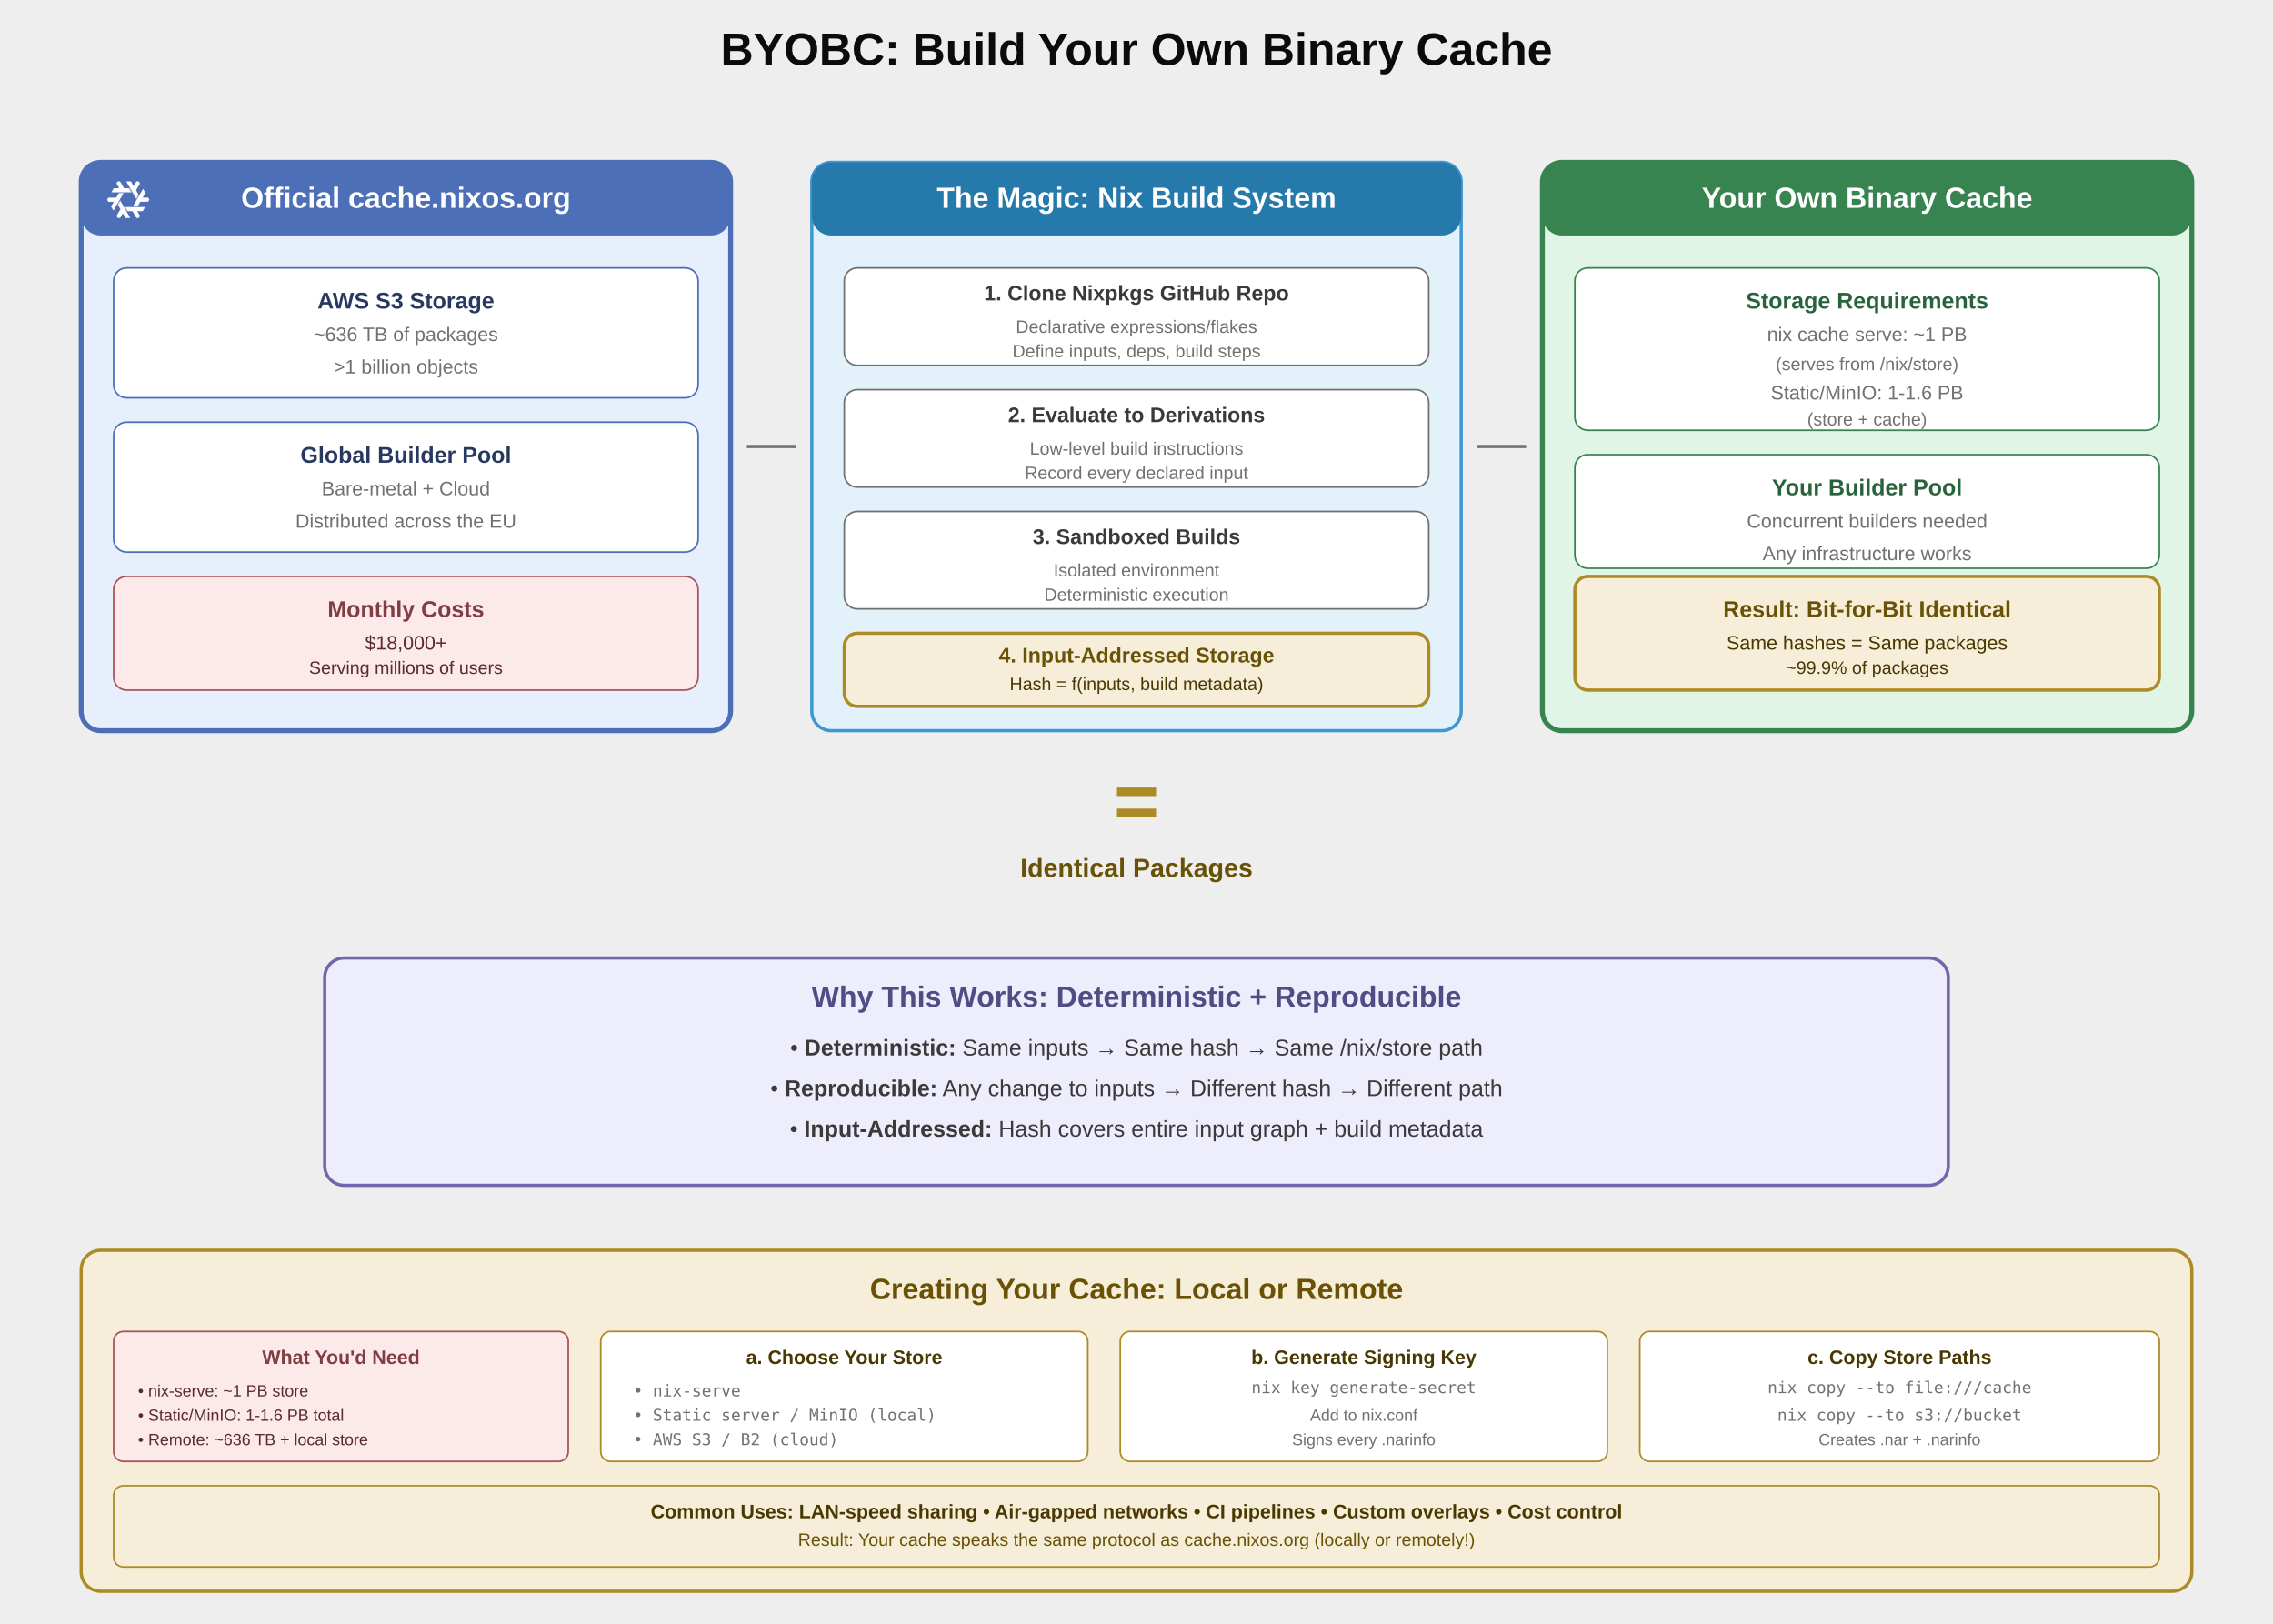
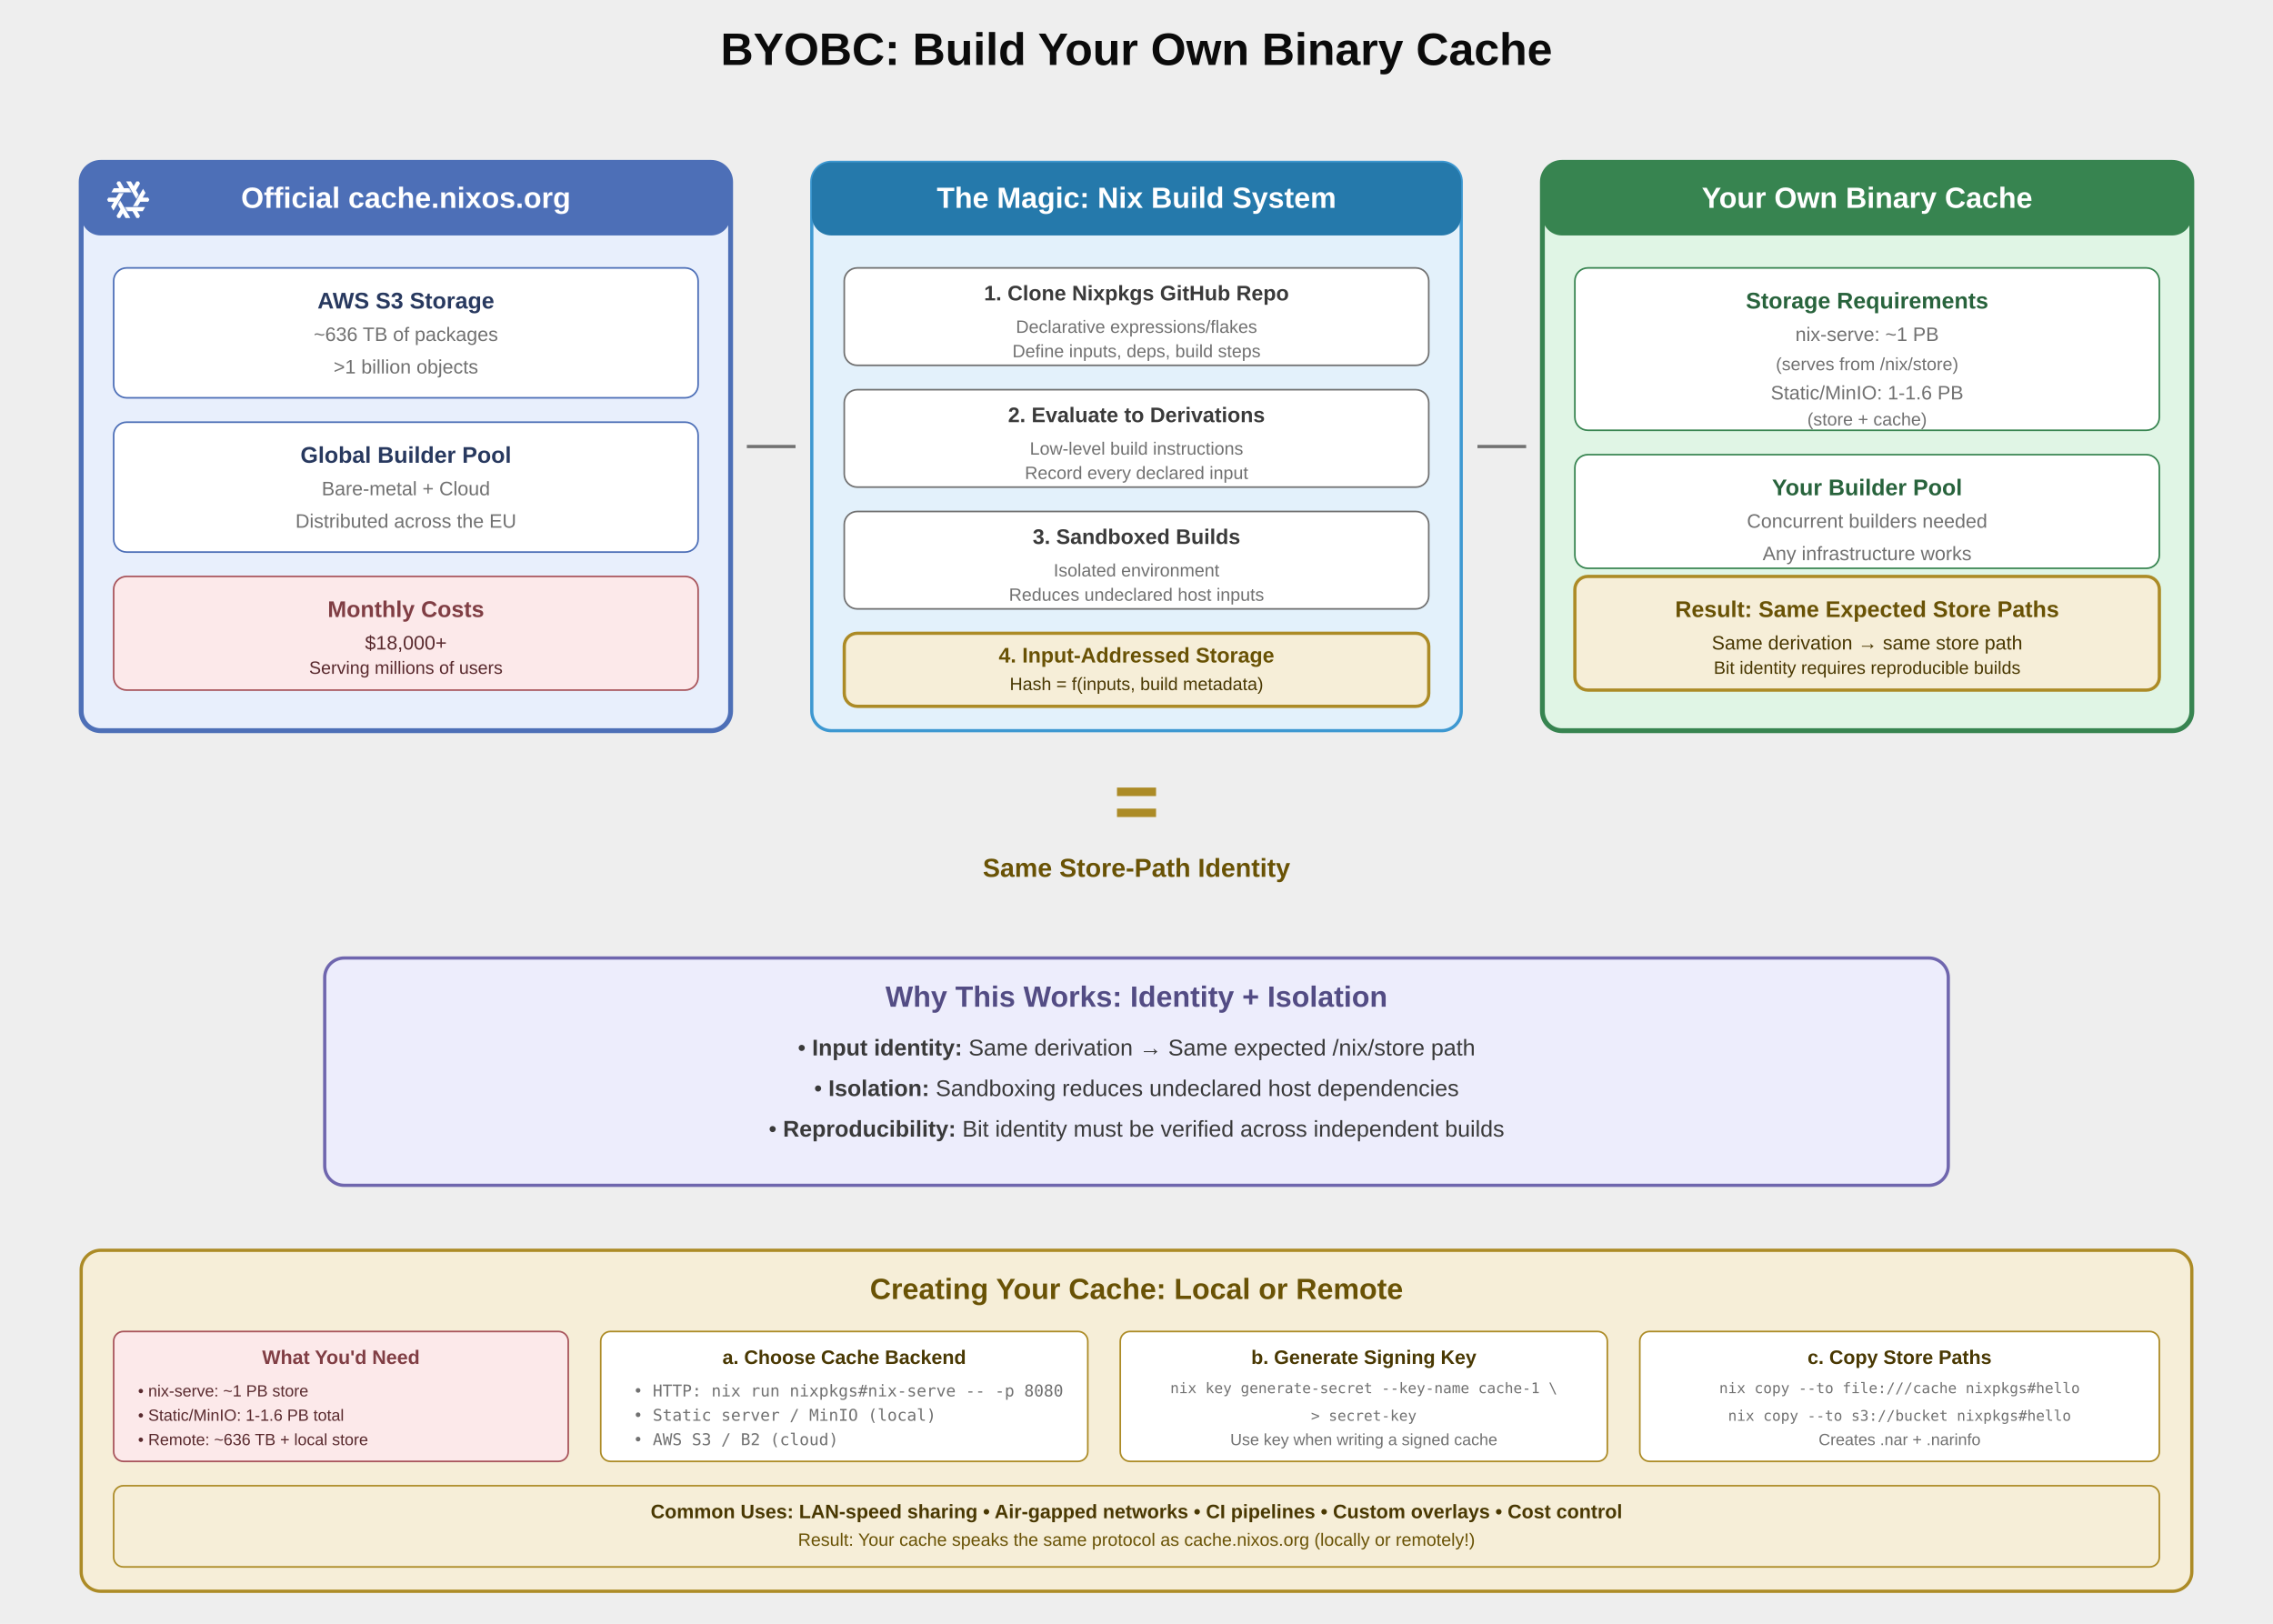
<svg xmlns="http://www.w3.org/2000/svg" viewBox="0 0 1400 1000">
  <rect width="1400" height="1000" fill="#eeeeee" />
  <text x="700" y="40" font-family="'Route 159', Arial, Helvetica, sans-serif" font-size="28" font-weight="bold" text-anchor="middle" fill="#0b0b0b">
    BYOBC: Build Your Own Binary Cache
  </text>
  <g id="official-cache">
    <rect x="50" y="100" width="400" height="350" rx="12" fill="#e8effc" stroke="#4d6fb7" stroke-width="3" />
    <rect x="50" y="100" width="400" height="45" rx="12" fill="#4d6fb7" />
    <svg x="66" y="110" width="26" height="26" viewBox="0 0 501.563 501.563" overflow="visible">
      <defs id="nixmark-byobc-defs4">
        <linearGradient y2="880.377" x2="-414.387" y1="782.336" x1="-584.199" gradientTransform="translate(864.6959,-1491.341)" gradientUnits="userSpaceOnUse" id="nixmark-byobc-linearGradient1299">
          <stop style="stop-color:#ffffff;stop-opacity:0" offset="0" id="nixmark-byobc-stop915" />
          <stop id="nixmark-byobc-stop917" offset="0.232" style="stop-color:#ffffff;stop-opacity:1" />
          <stop style="stop-color:#ffffff;stop-opacity:1" offset="1" id="nixmark-byobc-stop919" />
        </linearGradient>
        <linearGradient y2="460.518" x2="389.576" y1="351.411" x1="200.597" gradientTransform="translate(210.8202,-765.2761)" gradientUnits="userSpaceOnUse" id="nixmark-byobc-linearGradient1713">
          <stop style="stop-color:#ffffff;stop-opacity:0" offset="0" id="nixmark-byobc-stop915" />
          <stop id="nixmark-byobc-stop917" offset="0.232" style="stop-color:#ffffff;stop-opacity:1" />
          <stop style="stop-color:#ffffff;stop-opacity:1" offset="1" id="nixmark-byobc-stop919" />
        </linearGradient>
      </defs>
      <g transform="translate(-156.4837,537.5614)" style="display:inline;opacity:1" id="nixmark-byobc-layer3">
        <g style="stroke-width:11.051" transform="matrix(0.09048806,0,0,0.09048806,142.3238,-419.8252)" id="nixmark-byobc-g955">
          <g transform="matrix(11.04762,0,0,11.04762,-1572.289,9377.711)" id="nixmark-byobc-g869">
            <g transform="rotate(-60,226.3575,-449.372)" id="nixmark-byobc-g932" style="stroke-width:11.051">
              <path id="nixmark-byobc-path3336-6" d="m 449.719,-420.513 122.197,211.675 -56.157,0.527 -32.624,-56.869 -32.856,56.565 -27.902,-0.011 -14.291,-24.69 46.81,-80.49 -33.229,-57.826 z" style="opacity:1;fill:url(#nixmark-byobc-linearGradient1713);fill-opacity:1;fill-rule:evenodd;stroke:none;stroke-width:33.154;stroke-linecap:butt;stroke-linejoin:round;stroke-miterlimit:4;stroke-dasharray:none;stroke-opacity:1" />
            </g>
            <path id="nixmark-byobc-path4260-0" d="m 309.549,-710.388 122.197,211.675 -56.157,0.527 -32.624,-56.869 -32.856,56.565 -27.902,-0.011 -14.291,-24.69 46.81,-80.49 -33.229,-57.826 z" style="color:#000000;clip-rule:nonzero;display:inline;overflow:visible;visibility:visible;opacity:1;isolation:auto;mix-blend-mode:normal;color-interpolation:sRGB;color-interpolation-filters:linearRGB;solid-color:#000000;solid-opacity:1;fill:url(#nixmark-byobc-linearGradient1299);fill-opacity:1;fill-rule:evenodd;stroke:none;stroke-width:33.154;stroke-linecap:butt;stroke-linejoin:round;stroke-miterlimit:4;stroke-dasharray:none;stroke-dashoffset:0;stroke-opacity:1;color-rendering:auto;image-rendering:auto;shape-rendering:auto;text-rendering:auto;enable-background:accumulate" />
            <g transform="rotate(60,728.2356,-692.2404)">
              <path d="m 449.719,-420.513 122.197,211.675 -56.157,0.527 -32.624,-56.869 -32.856,56.565 -27.902,-0.011 -14.291,-24.69 46.81,-80.49 -33.229,-57.826 z" style="opacity:1;fill:url(#nixmark-byobc-linearGradient1713);fill-opacity:1;fill-rule:evenodd;stroke:none;stroke-width:33.154;stroke-linecap:butt;stroke-linejoin:round;stroke-miterlimit:4;stroke-dasharray:none;stroke-opacity:1" />
            </g>
            <g transform="rotate(180,477.5036,-570.819)">
              <path d="m 449.719,-420.513 122.197,211.675 -56.157,0.527 -32.624,-56.869 -32.856,56.565 -27.902,-0.011 -14.291,-24.69 46.81,-80.49 -33.229,-57.826 z" style="opacity:1;fill:url(#nixmark-byobc-linearGradient1713);fill-opacity:1;fill-rule:evenodd;stroke:none;stroke-width:33.154;stroke-linecap:butt;stroke-linejoin:round;stroke-miterlimit:4;stroke-dasharray:none;stroke-opacity:1" />
            </g>
            <g transform="rotate(120,407.3392,-716.0836)">
              <path d="m 309.549,-710.388 122.197,211.675 -56.157,0.527 -32.624,-56.869 -32.856,56.565 -27.902,-0.011 -14.291,-24.69 46.81,-80.49 -33.229,-57.826 z" style="color:#000000;clip-rule:nonzero;display:inline;overflow:visible;visibility:visible;opacity:1;isolation:auto;mix-blend-mode:normal;color-interpolation:sRGB;color-interpolation-filters:linearRGB;solid-color:#000000;solid-opacity:1;fill:url(#nixmark-byobc-linearGradient1299);fill-opacity:1;fill-rule:evenodd;stroke:none;stroke-width:33.154;stroke-linecap:butt;stroke-linejoin:round;stroke-miterlimit:4;stroke-dasharray:none;stroke-dashoffset:0;stroke-opacity:1;color-rendering:auto;image-rendering:auto;shape-rendering:auto;text-rendering:auto;enable-background:accumulate" />
            </g>
            <g transform="rotate(-120,407.2882,-715.87)">
              <path d="m 309.549,-710.388 122.197,211.675 -56.157,0.527 -32.624,-56.869 -32.856,56.565 -27.902,-0.011 -14.291,-24.69 46.81,-80.49 -33.229,-57.826 z" style="color:#000000;clip-rule:nonzero;display:inline;overflow:visible;visibility:visible;opacity:1;isolation:auto;mix-blend-mode:normal;color-interpolation:sRGB;color-interpolation-filters:linearRGB;solid-color:#000000;solid-opacity:1;fill:url(#nixmark-byobc-linearGradient1299);fill-opacity:1;fill-rule:evenodd;stroke:none;stroke-width:33.154;stroke-linecap:butt;stroke-linejoin:round;stroke-miterlimit:4;stroke-dasharray:none;stroke-dashoffset:0;stroke-opacity:1;color-rendering:auto;image-rendering:auto;shape-rendering:auto;text-rendering:auto;enable-background:accumulate" />
            </g>
          </g>
        </g>
      </g>
    </svg>
    <text x="250" y="128" font-family="'Route 159', Arial, Helvetica, sans-serif" font-size="18" font-weight="600" text-anchor="middle" fill="#fff">
      Official cache.nixos.org
    </text>
    <rect x="70" y="165" width="360" height="80" rx="8" fill="#fff" stroke="#4d6fb7" stroke-width="1" />
    <text x="250" y="190" font-family="'Route 159', Arial, Helvetica, sans-serif" font-size="14" font-weight="600" text-anchor="middle" fill="#28395f">
      AWS S3 Storage
    </text>
    <text x="250" y="210" font-family="'Route 159', Arial, Helvetica, sans-serif" font-size="12" text-anchor="middle" fill="#717171">
      ~636 TB of packages
    </text>
    <text x="250" y="230" font-family="'Route 159', Arial, Helvetica, sans-serif" font-size="12" text-anchor="middle" fill="#717171">
      &gt;1 billion objects
    </text>
    <rect x="70" y="260" width="360" height="80" rx="8" fill="#fff" stroke="#4d6fb7" stroke-width="1" />
    <text x="250" y="285" font-family="'Route 159', Arial, Helvetica, sans-serif" font-size="14" font-weight="600" text-anchor="middle" fill="#28395f">
      Global Builder Pool
    </text>
    <text x="250" y="305" font-family="'Route 159', Arial, Helvetica, sans-serif" font-size="12" text-anchor="middle" fill="#717171">
      Bare-metal + Cloud
    </text>
    <text x="250" y="325" font-family="'Route 159', Arial, Helvetica, sans-serif" font-size="12" text-anchor="middle" fill="#717171">
      Distributed across the EU
    </text>
    <rect x="70" y="355" width="360" height="70" rx="8" fill="#fce9ea" stroke="#a8545b" stroke-width="1" />
    <text x="250" y="380" font-family="'Route 159', Arial, Helvetica, sans-serif" font-size="14" font-weight="600" text-anchor="middle" fill="#803e44">
      Monthly Costs
    </text>
    <text x="250" y="400" font-family="'Route 159', Arial, Helvetica, sans-serif" font-size="12" text-anchor="middle" fill="#592a2e">
      $18,000+
    </text>
    <text x="250" y="415" font-family="'Route 159', Arial, Helvetica, sans-serif" font-size="11" text-anchor="middle" fill="#592a2e">
      Serving millions of users
    </text>
  </g>
  <g id="your-cache">
    <rect x="950" y="100" width="400" height="350" rx="12" fill="#e0f5e5" stroke="#378450" stroke-width="3" />
    <rect x="950" y="100" width="400" height="45" rx="12" fill="#378450" />
    <text x="1150" y="128" font-family="'Route 159', Arial, Helvetica, sans-serif" font-size="18" font-weight="600" text-anchor="middle" fill="#fff">
      Your Own Binary Cache
    </text>
    <rect x="970" y="165" width="360" height="100" rx="8" fill="#fff" stroke="#378450" stroke-width="1" />
    <text x="1150" y="190" font-family="'Route 159', Arial, Helvetica, sans-serif" font-size="14" font-weight="600" text-anchor="middle" fill="#28633c">
      Storage Requirements
    </text>
    <text x="1150" y="210" font-family="'Route 159', Arial, Helvetica, sans-serif" font-size="12" text-anchor="middle" fill="#717171">
-       nix cache serve: ~1 PB
+       nix-serve: ~1 PB
    </text>
    <text x="1150" y="228" font-family="'Route 159', Arial, Helvetica, sans-serif" font-size="11" text-anchor="middle" fill="#717171">
      (serves from /nix/store)
    </text>
    <text x="1150" y="246" font-family="'Route 159', Arial, Helvetica, sans-serif" font-size="12" text-anchor="middle" fill="#717171">
      Static/MinIO: 1-1.6 PB
    </text>
    <text x="1150" y="262" font-family="'Route 159', Arial, Helvetica, sans-serif" font-size="11" text-anchor="middle" fill="#717171">
      (store + cache)</text>
    <rect x="970" y="280" width="360" height="70" rx="8" fill="#fff" stroke="#378450" stroke-width="1" />
    <text x="1150" y="305" font-family="'Route 159', Arial, Helvetica, sans-serif" font-size="14" font-weight="600" text-anchor="middle" fill="#28633c">
      Your Builder Pool
    </text>
    <text x="1150" y="325" font-family="'Route 159', Arial, Helvetica, sans-serif" font-size="12" text-anchor="middle" fill="#717171">
      Concurrent builders needed
    </text>
    <text x="1150" y="345" font-family="'Route 159', Arial, Helvetica, sans-serif" font-size="12" text-anchor="middle" fill="#717171">
      Any infrastructure works
    </text>
    <rect x="970" y="355" width="360" height="70" rx="8" fill="#f6eed8" stroke="#ac8b26" stroke-width="2" />
    <text x="1150" y="380" font-family="'Route 159', Arial, Helvetica, sans-serif" font-size="14" font-weight="600" text-anchor="middle" fill="#695205">
-       Result: Bit-for-Bit Identical
+       Result: Same Expected Store Paths
    </text>
    <text x="1150" y="400" font-family="'Route 159', Arial, Helvetica, sans-serif" font-size="12" text-anchor="middle" fill="#493802">
-       Same hashes = Same packages
+       Same derivation → same store path
    </text>
    <text x="1150" y="415" font-family="'Route 159', Arial, Helvetica, sans-serif" font-size="11" text-anchor="middle" fill="#493802">
-       ~99.9% of packages
+       Bit identity requires reproducible builds
    </text>
  </g>
  <g id="central-process">
    <rect x="500" y="100" width="400" height="350" rx="12" fill="#e3f1fb" stroke="#3d98d1" stroke-width="2" />
    <rect x="500" y="100" width="400" height="45" rx="12" fill="#2579ab" />
    <text x="700" y="128" font-family="'Route 159', Arial, Helvetica, sans-serif" font-size="18" font-weight="600" text-anchor="middle" fill="#fff">
      The Magic: Nix Build System
    </text>
    <rect x="520" y="165" width="360" height="60" rx="8" fill="#fff" stroke="#717171" stroke-width="1" />
    <text x="700" y="185" font-family="'Route 159', Arial, Helvetica, sans-serif" font-size="13" font-weight="600" text-anchor="middle" fill="#3a3a3a">
      1. Clone Nixpkgs GitHub Repo
    </text>
    <text x="700" y="205" font-family="'Route 159', Arial, Helvetica, sans-serif" font-size="11" text-anchor="middle" fill="#717171">
      Declarative expressions/flakes
    </text>
    <text x="700" y="220" font-family="'Route 159', Arial, Helvetica, sans-serif" font-size="11" text-anchor="middle" fill="#717171">
      Define inputs, deps, build steps
    </text>
    <rect x="520" y="240" width="360" height="60" rx="8" fill="#fff" stroke="#717171" stroke-width="1" />
    <text x="700" y="260" font-family="'Route 159', Arial, Helvetica, sans-serif" font-size="13" font-weight="600" text-anchor="middle" fill="#3a3a3a">
      2. Evaluate to Derivations
    </text>
    <text x="700" y="280" font-family="'Route 159', Arial, Helvetica, sans-serif" font-size="11" text-anchor="middle" fill="#717171">
      Low-level build instructions
    </text>
    <text x="700" y="295" font-family="'Route 159', Arial, Helvetica, sans-serif" font-size="11" text-anchor="middle" fill="#717171">
      Record every declared input
    </text>
    <rect x="520" y="315" width="360" height="60" rx="8" fill="#fff" stroke="#717171" stroke-width="1" />
    <text x="700" y="335" font-family="'Route 159', Arial, Helvetica, sans-serif" font-size="13" font-weight="600" text-anchor="middle" fill="#3a3a3a">
      3. Sandboxed Builds
    </text>
    <text x="700" y="355" font-family="'Route 159', Arial, Helvetica, sans-serif" font-size="11" text-anchor="middle" fill="#717171">
      Isolated environment
    </text>
    <text x="700" y="370" font-family="'Route 159', Arial, Helvetica, sans-serif" font-size="11" text-anchor="middle" fill="#717171">
-       Deterministic execution
+       Reduces undeclared host inputs
    </text>
    <rect x="520" y="390" width="360" height="45" rx="8" fill="#f6eed8" stroke="#ac8b26" stroke-width="2" />
    <text x="700" y="408" font-family="'Route 159', Arial, Helvetica, sans-serif" font-size="13" font-weight="600" text-anchor="middle" fill="#695205">
      4. Input-Addressed Storage
    </text>
    <text x="700" y="425" font-family="'Route 159', Arial, Helvetica, sans-serif" font-size="11" text-anchor="middle" fill="#493802">
      Hash = f(inputs, build metadata)
    </text>
  </g>
  <g id="arrows">
    <line x1="460" y1="275" x2="490" y2="275" stroke="#717171" stroke-width="2" />
    <line x1="910" y1="275" x2="940" y2="275" stroke="#717171" stroke-width="2" />
    <text x="700" y="510" font-family="'Route 159', Arial, Helvetica, sans-serif" font-size="48" font-weight="bold" text-anchor="middle" fill="#ac8b26">=</text>
    <text x="700" y="540" font-family="'Route 159', Arial, Helvetica, sans-serif" font-size="16" font-weight="600" text-anchor="middle" fill="#695205">
-       Identical Packages
+       Same Store-Path Identity
    </text>
  </g>
  <g id="key-insight">
    <rect x="200" y="590" width="1000" height="140" rx="12" fill="#ededfc" stroke="#6f66ae" stroke-width="2" />
    <text x="700" y="620" font-family="'Route 159', Arial, Helvetica, sans-serif" font-size="18" font-weight="bold" text-anchor="middle" fill="#534c84">
-       Why This Works: Deterministic + Reproducible
+       Why This Works: Identity + Isolation
    </text>
    <text x="700" y="650" font-family="'Route 159', Arial, Helvetica, sans-serif" font-size="14" text-anchor="middle" fill="#3a3a3a">
-       • <tspan font-weight="600">Deterministic:</tspan> Same inputs → Same hash → Same /nix/store path
+       • <tspan font-weight="600">Input identity:</tspan> Same derivation → Same expected /nix/store path
    </text>
    <text x="700" y="675" font-family="'Route 159', Arial, Helvetica, sans-serif" font-size="14" text-anchor="middle" fill="#3a3a3a">
-       • <tspan font-weight="600">Reproducible:</tspan> Any change to inputs → Different hash → Different path
+       • <tspan font-weight="600">Isolation:</tspan> Sandboxing reduces undeclared host dependencies
    </text>
    <text x="700" y="700" font-family="'Route 159', Arial, Helvetica, sans-serif" font-size="14" text-anchor="middle" fill="#3a3a3a">
-       • <tspan font-weight="600">Input-Addressed:</tspan> Hash covers entire input graph + build metadata
+       • <tspan font-weight="600">Reproducibility:</tspan> Bit identity must be verified across independent builds
    </text>
  </g>
  <g id="nix-copy-process">
    <rect x="50" y="770" width="1300" height="210" rx="12" fill="#f6eed8" stroke="#ac8b26" stroke-width="2" />
    <text x="700" y="800" font-family="'Route 159', Arial, Helvetica, sans-serif" font-size="18" font-weight="bold" text-anchor="middle" fill="#695205">
      Creating Your Cache: Local or Remote
    </text>
    <rect x="70" y="820" width="280" height="80" rx="6" fill="#fce9ea" stroke="#a8545b" stroke-width="1" />
    <text x="210" y="840" font-family="'Route 159', Arial, Helvetica, sans-serif" font-size="12" font-weight="600" text-anchor="middle" fill="#803e44">
      What You'd Need
    </text>
    <text x="85" y="860" font-family="'Route 159', Arial, Helvetica, sans-serif" font-size="10" fill="#592a2e">
      • nix-serve: ~1 PB store
    </text>
    <text x="85" y="875" font-family="'Route 159', Arial, Helvetica, sans-serif" font-size="10" fill="#592a2e">
      • Static/MinIO: 1-1.6 PB total
    </text>
    <text x="85" y="890" font-family="'Route 159', Arial, Helvetica, sans-serif" font-size="10" fill="#592a2e">
      • Remote: ~636 TB + local store
    </text>
    <rect x="370" y="820" width="300" height="80" rx="6" fill="#fff" stroke="#ac8b26" stroke-width="1" />
    <text x="520" y="840" font-family="'Route 159', Arial, Helvetica, sans-serif" font-size="12" font-weight="600" text-anchor="middle" fill="#493802">
-       a. Choose Your Store
+       a. Choose Cache Backend
    </text>
    <text x="390" y="860" font-family="monospace" font-size="10" fill="#717171">
-       • nix-serve
+       • HTTP: nix run nixpkgs#nix-serve -- -p 8080
    </text>
    <text x="390" y="875" font-family="monospace" font-size="10" fill="#717171">
      • Static server / MinIO (local)
    </text>
    <text x="390" y="890" font-family="monospace" font-size="10" fill="#717171">
      • AWS S3 / B2 (cloud)
    </text>
    <rect x="690" y="820" width="300" height="80" rx="6" fill="#fff" stroke="#ac8b26" stroke-width="1" />
    <text x="840" y="840" font-family="'Route 159', Arial, Helvetica, sans-serif" font-size="12" font-weight="600" text-anchor="middle" fill="#493802">
      b. Generate Signing Key
    </text>
-     <text x="840" y="858" font-family="monospace" font-size="10" text-anchor="middle" fill="#717171">
-       nix key generate-secret
-     </text>
-     <text x="840" y="875" font-family="'Route 159', Arial, Helvetica, sans-serif" font-size="10" text-anchor="middle" fill="#717171">
-       Add to nix.conf
+     <text x="840" y="858" font-family="monospace" font-size="9" text-anchor="middle" fill="#717171">
+       nix key generate-secret --key-name cache-1 \
+     </text>
+     <text x="840" y="875" font-family="monospace" font-size="9" text-anchor="middle" fill="#717171">
+       &gt; secret-key
    </text>
    <text x="840" y="890" font-family="'Route 159', Arial, Helvetica, sans-serif" font-size="10" text-anchor="middle" fill="#717171">
-       Signs every .narinfo
+       Use key when writing a signed cache
    </text>
    <rect x="1010" y="820" width="320" height="80" rx="6" fill="#fff" stroke="#ac8b26" stroke-width="1" />
    <text x="1170" y="840" font-family="'Route 159', Arial, Helvetica, sans-serif" font-size="12" font-weight="600" text-anchor="middle" fill="#493802">
      c. Copy Store Paths
    </text>
-     <text x="1170" y="858" font-family="monospace" font-size="10" text-anchor="middle" fill="#717171">
-       nix copy --to file:///cache
-     </text>
-     <text x="1170" y="875" font-family="monospace" font-size="10" text-anchor="middle" fill="#717171">
-       nix copy --to s3://bucket
+     <text x="1170" y="858" font-family="monospace" font-size="9" text-anchor="middle" fill="#717171">
+       nix copy --to file:///cache nixpkgs#hello
+     </text>
+     <text x="1170" y="875" font-family="monospace" font-size="9" text-anchor="middle" fill="#717171">
+       nix copy --to s3://bucket nixpkgs#hello
    </text>
    <text x="1170" y="890" font-family="'Route 159', Arial, Helvetica, sans-serif" font-size="10" text-anchor="middle" fill="#717171">
      Creates .nar + .narinfo
    </text>
    <rect x="70" y="915" width="1260" height="50" rx="6" fill="#f6eed8" stroke="#ac8b26" stroke-width="1" />
    <text x="700" y="935" font-family="'Route 159', Arial, Helvetica, sans-serif" font-size="12" font-weight="600" text-anchor="middle" fill="#493802">
      Common Uses: LAN-speed sharing • Air-gapped networks • CI pipelines • Custom overlays • Cost control
    </text>
    <text x="700" y="952" font-family="'Route 159', Arial, Helvetica, sans-serif" font-size="11" text-anchor="middle" fill="#695205">
      Result: Your cache speaks the same protocol as cache.nixos.org (locally or remotely!)
    </text>
  </g>
  <g id="requirements" style="display: none;" />
</svg>
